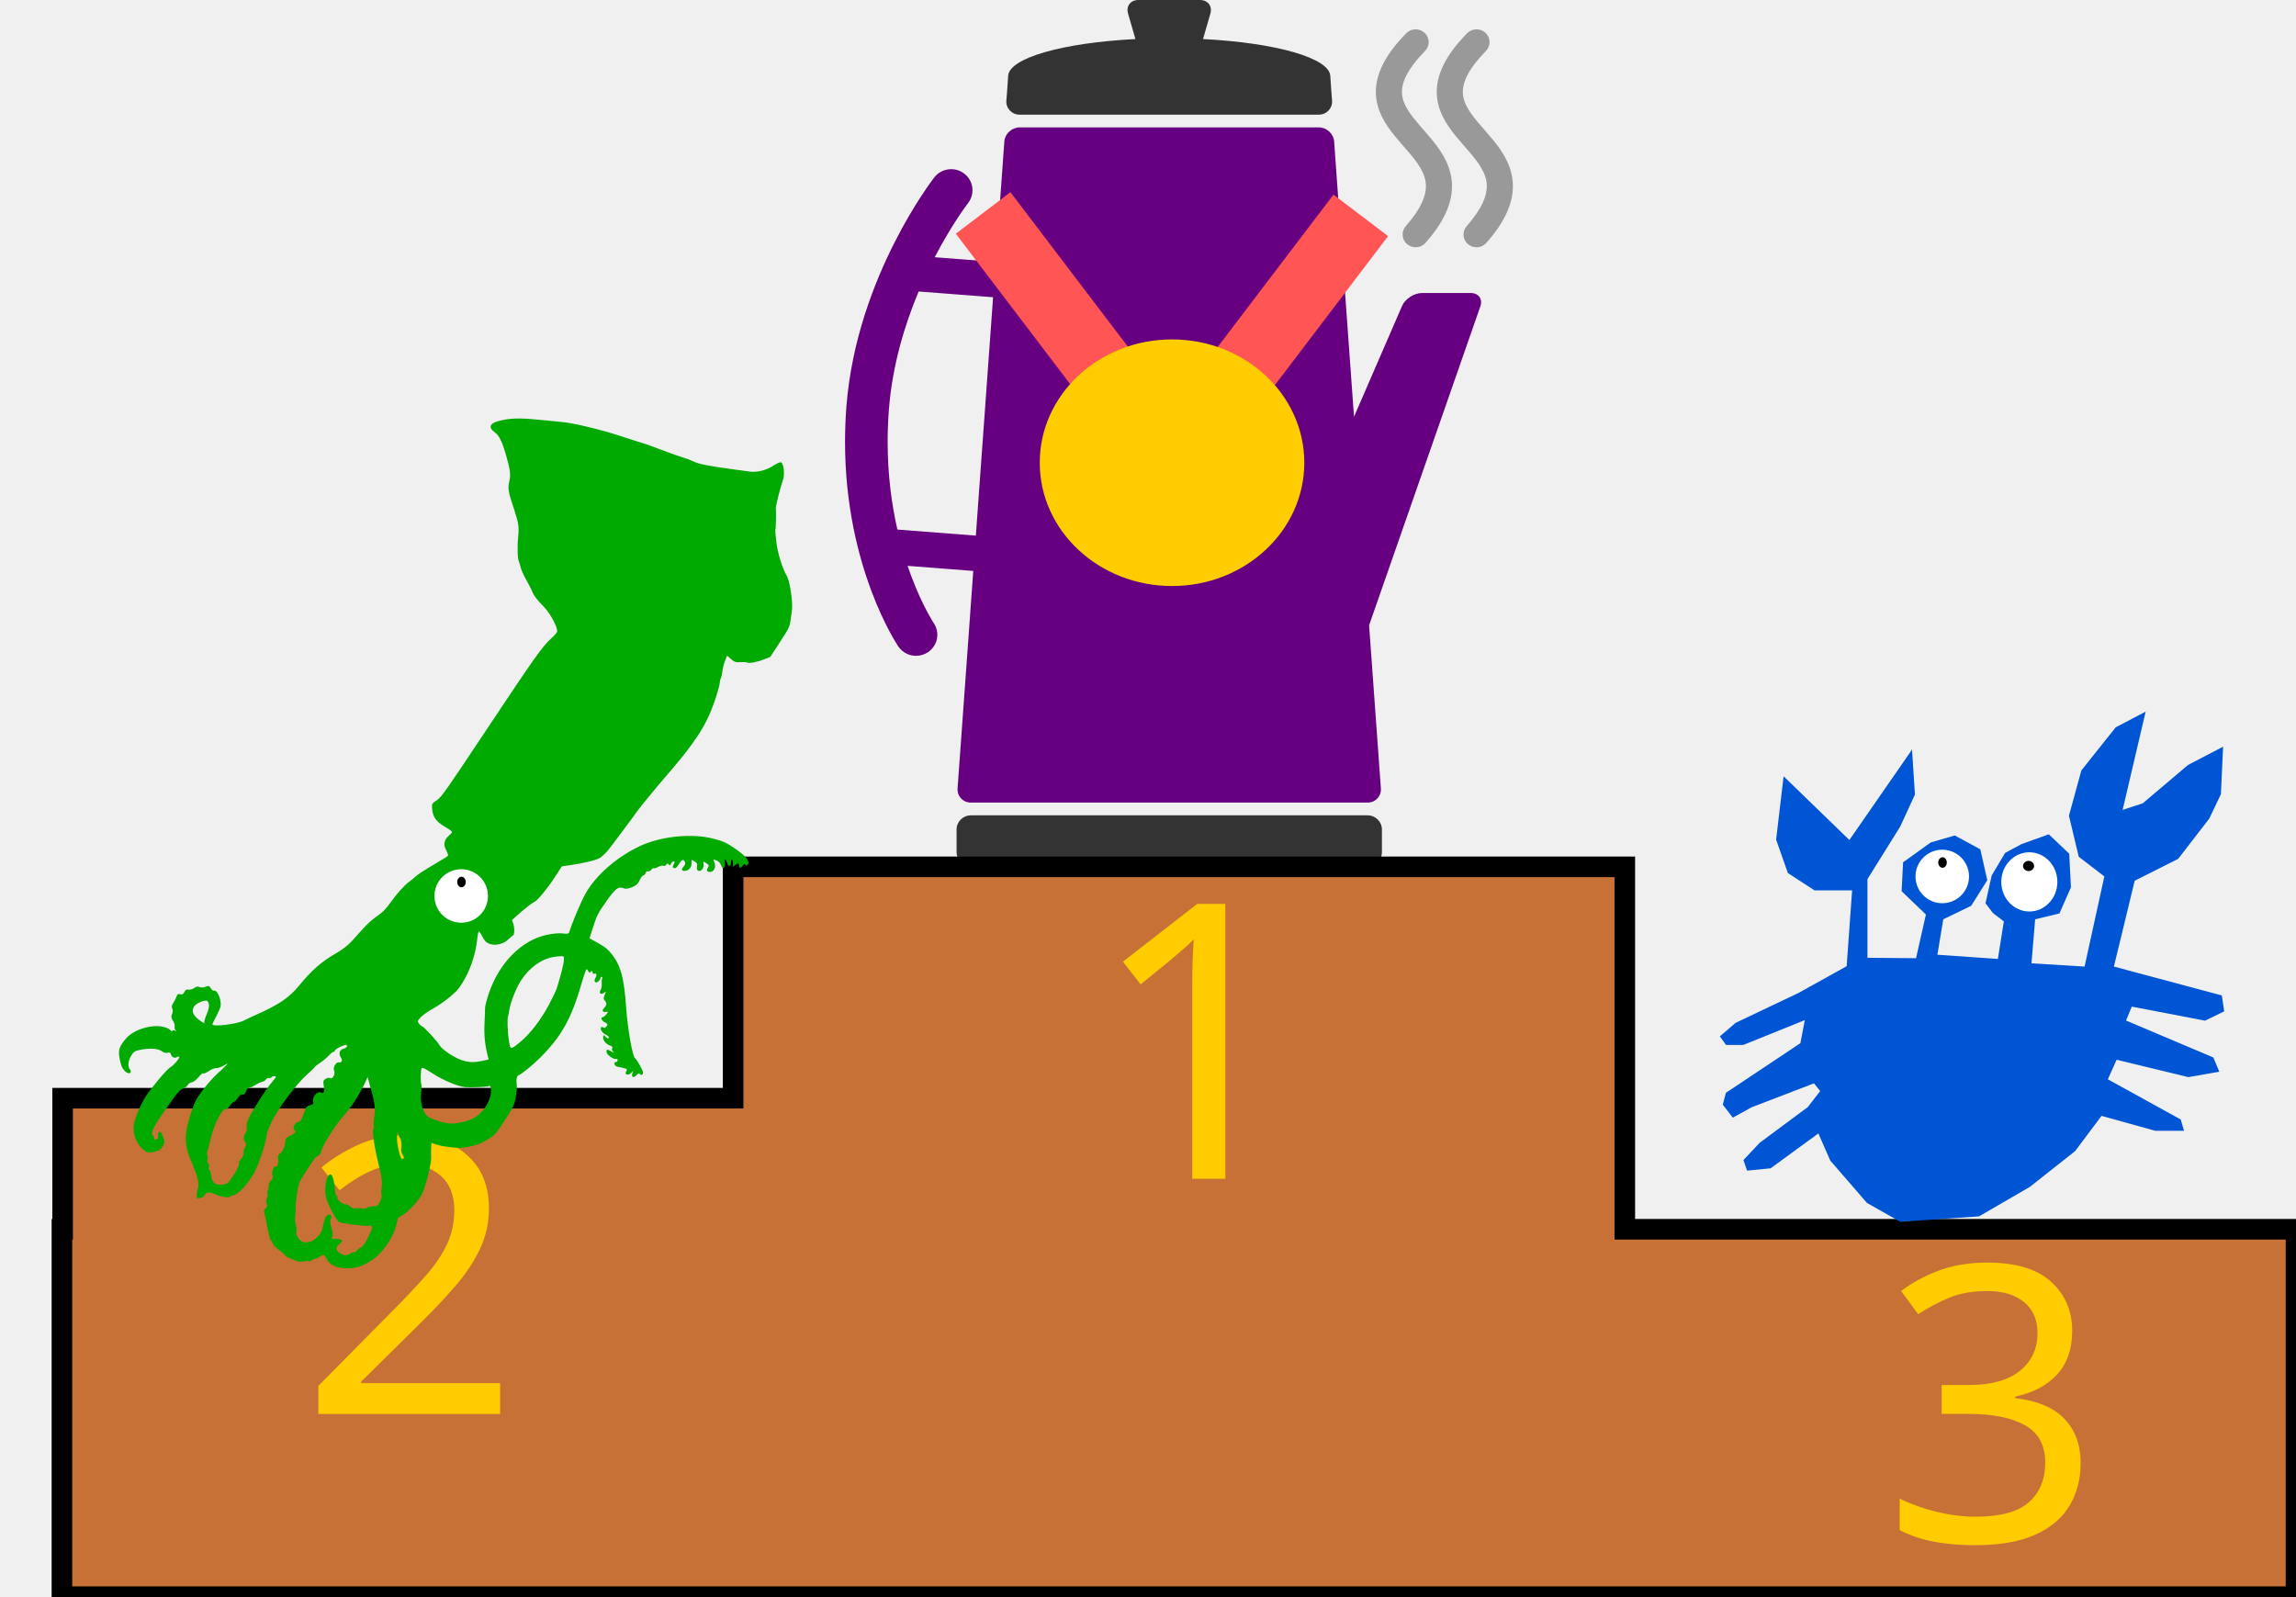
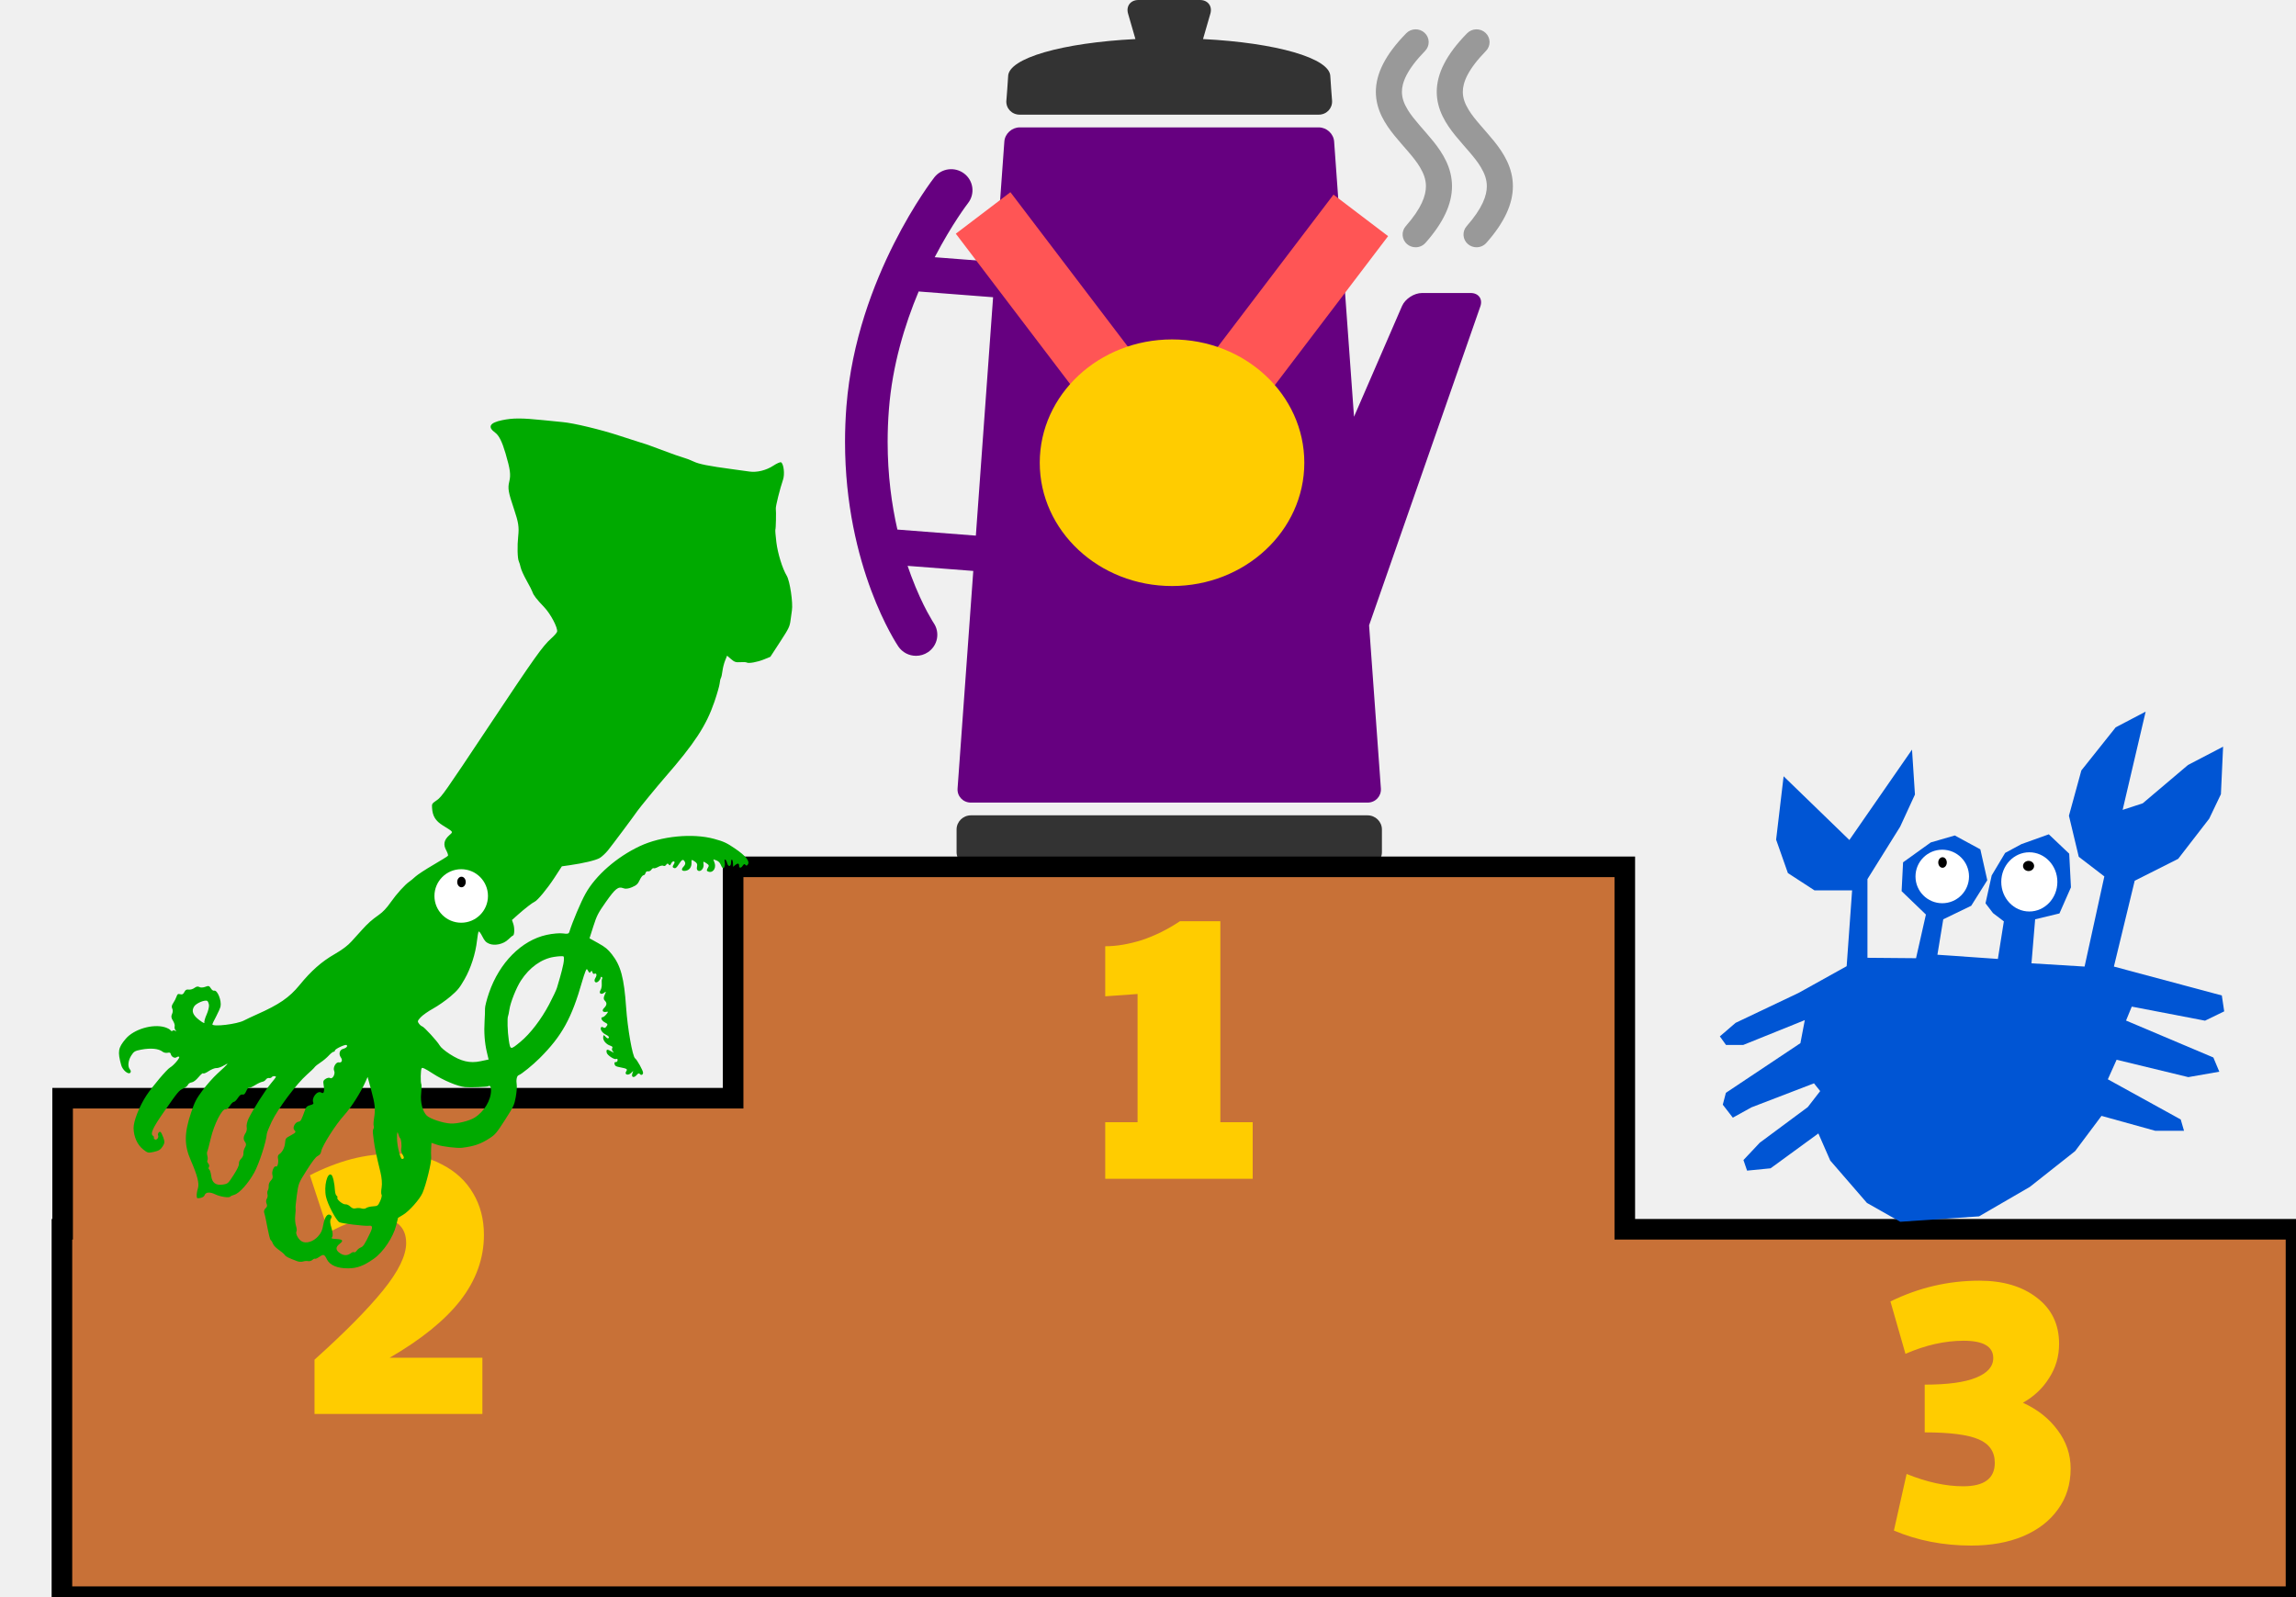
<svg xmlns="http://www.w3.org/2000/svg" width="763.265" height="530.824">
-   <defs>
-     <linearGradient id="b">
-       <stop offset="0" />
-       <stop offset="1" />
-     </linearGradient>
-     <linearGradient id="a">
-       <stop offset="0" stop-color="#00222b" />
-       <stop offset="1" stop-color="#006680" />
-     </linearGradient>
-   </defs>
  <path d="M317.996 283.29c0 2.59 2.143 4.71 4.764 4.71h131.87c2.622 0 4.766-2.12 4.766-4.71v-7.52c0-2.59-2.144-4.71-4.766-4.71H322.76c-2.62 0-4.764 2.12-4.764 4.71z" fill="#333" />
  <path d="M281.396 134.9c1.72-21.61 9-40.442 15.8-53.95 6.82-13.51 13.2-21.712 13.4-21.976 2.39-3.06 6.833-3.63 9.93-1.27a6.942 6.942 0 0 1 1.29 9.81v.001c-.162.204-5.354 6.967-11.086 18l20.254 1.564 2.894-40.03c.186-2.584 2.482-4.698 5.103-4.698h99.42c2.622 0 4.92 2.114 5.105 4.698l6.612 91.501 15.962-36.81c1.032-2.383 4.021-4.33 6.641-4.33h16.182c2.62 0 4.064 2.002 3.212 4.452l-36.985 106.02 3.92 54.245c.187 2.581-1.806 4.696-4.428 4.696h-131.87c-2.62 0-4.612-2.115-4.424-4.696l5.223-72.318-21.832-1.688c.391 1.154.785 2.261 1.18 3.316 1.944 5.216 3.88 9.231 5.3 11.9a63.894 63.894 0 0 0 1.68 2.97c.193.318.341.55.43.69l.091.141v.001c2.176 3.213 1.303 7.56-1.948 9.707a7.086 7.086 0 0 1-3.929 1.183 7.1 7.1 0 0 1-5.893-3.107c-.463-.706-17.689-26.34-17.716-68.013-.002-3.867.151-7.872.476-12.006zm16.927 41.162c.05.004.096 0 .145.004l25.938 2.005 5.73-79.256-24.747-1.912c-4.649 11.076-8.734 24.541-9.875 39.088a138.773 138.773 0 0 0-.433 10.917c0 11.055 1.346 20.844 3.242 29.154z" fill="#660080" />
  <path d="M334.556 33.419s.578-7.312.578-8.008c0-6.103 18.136-11.199 42.318-12.425l-2.445-8.459c-.73-2.489.82-4.527 3.44-4.527h20.465c2.621 0 4.176 2.038 3.455 4.528l-2.445 8.46c24.183 1.225 42.32 6.321 42.32 12.424 0 .696.577 8.008.577 8.008.186 2.584-1.805 4.698-4.427 4.698h-99.428c-2.619 0-4.61-2.115-4.423-4.699z" fill="#333" />
  <g fill="#999">
    <path d="M473.882 80.735c6.047-6.825 8.811-12.993 8.813-18.822-.009-6.179-3.074-10.987-6.189-14.888-3.165-3.917-6.555-7.286-8.485-10.459-1.3-2.12-1.97-3.99-1.973-6.027-.014-3.009 1.551-7.313 7.688-13.6a4.19 4.19 0 0 0-.13-6.007c-1.729-1.623-4.472-1.568-6.13.125-6.913 7.057-10.086 13.385-10.1 19.482.02 6.057 3.115 10.728 6.21 14.56 3.147 3.855 6.511 7.22 8.443 10.473 1.302 2.172 1.991 4.14 1.997 6.342 0 3.071-1.417 7.267-6.698 13.266a4.193 4.193 0 0 0 .438 5.992 4.376 4.376 0 0 0 2.836 1.033 4.356 4.356 0 0 0 3.28-1.47z" />
    <path d="M494.123 80.735c6.046-6.825 8.81-12.993 8.813-18.822-.008-6.179-3.073-10.987-6.189-14.888-3.166-3.917-6.555-7.286-8.483-10.459-1.304-2.12-1.972-3.99-1.974-6.027-.015-3.009 1.55-7.313 7.687-13.6a4.19 4.19 0 0 0-.13-6.007c-1.729-1.623-4.472-1.568-6.132.125-6.909 7.057-10.084 13.385-10.098 19.482.021 6.057 3.116 10.728 6.21 14.56 3.148 3.855 6.512 7.22 8.443 10.473 1.303 2.172 1.991 4.14 2 6.342 0 3.071-1.42 7.267-6.7 13.266a4.193 4.193 0 0 0 .437 5.992 4.374 4.374 0 0 0 2.835 1.033 4.36 4.36 0 0 0 3.281-1.47z" />
  </g>
  <path d="M243.715 288.182V365.1h-222.9v43.572h-.229v122.153h742.68V408.672h-223.13v-120.49z" fill="#c87137" stroke="#000" stroke-width="6.843" />
-   <text word-spacing="0" letter-spacing="0" font-size="40" font-weight="400" style="line-height:1.25" x="99.691" y="470.075" font-family="sans-serif">
-     <tspan font-size="128" x="99.691" y="470.075" style="-inkscape-font-specification:'Paytone One'" font-family="Paytone One" fill="#fc0">2</tspan>
-   </text>
-   <text word-spacing="0" letter-spacing="0" font-size="40" font-weight="400" y="391.898" x="361.909" style="line-height:1.25" font-family="sans-serif">
-     <tspan font-size="128" style="-inkscape-font-specification:'Paytone One'" y="391.898" x="361.909" font-family="Paytone One" fill="#fc0">1</tspan>
-   </text>
-   <text word-spacing="0" letter-spacing="0" font-size="40" font-weight="400" y="512.421" x="625.756" style="line-height:1.25" font-family="sans-serif">
-     <tspan font-size="128" style="-inkscape-font-specification:'Paytone One'" y="512.421" x="625.756" font-family="Paytone One" fill="#fc0">3</tspan>
-   </text>
+   <g style="line-height:1.25">
+     <path d="M104.555 452.027q15.104-13.568 22.784-23.04t7.68-15.744q0-4.096-2.56-6.272-2.432-2.176-6.656-2.176-7.936 0-16.512 4.992l-6.272-19.072q7.04-3.584 13.824-5.376 6.912-1.792 14.464-1.792 8.96 0 15.616 3.584 6.784 3.456 10.368 9.6 3.584 6.016 3.584 13.824 0 11.648-7.808 21.76-7.808 9.984-23.552 19.072h30.848v18.688h-55.808z" style="-inkscape-font-specification:'Paytone One'" font-size="128" font-family="Paytone One" fill="#fc0" font-weight="400" letter-spacing="0" word-spacing="0" />
+   </g>
+   <g style="line-height:1.25">
+     <path d="M367.413 373.082h10.752v-42.624l-10.752.768v-16.64q5.632 0 12.16-2.048 6.528-2.176 12.672-6.272h13.44v66.816h10.752v18.816h-49.024z" style="-inkscape-font-specification:'Paytone One'" font-size="128" font-family="Paytone One" fill="#fc0" font-weight="400" letter-spacing="0" word-spacing="0" />
+   </g>
+   <g style="line-height:1.25">
+     <path d="M655.324 513.829q-13.952 0-25.728-4.992l4.224-18.816q10.112 4.096 18.816 4.096 10.496 0 10.496-7.808 0-5.504-5.376-7.808-5.376-2.304-17.92-2.304v-15.872q11.392 0 17.024-2.304 5.76-2.304 5.76-6.528 0-5.76-9.856-5.76-9.344 0-19.328 4.352l-4.992-17.408q14.08-6.912 29.568-6.912 11.776 0 19.072 5.632 7.424 5.632 7.424 15.36 0 6.272-3.328 11.392-3.2 5.12-8.704 8.192 7.296 3.328 11.52 9.088 4.352 5.76 4.352 12.8 0 7.808-4.224 13.568-4.096 5.76-11.648 8.96-7.424 3.072-17.152 3.072z" style="-inkscape-font-specification:'Paytone One'" font-size="128" font-family="Paytone One" fill="#fc0" font-weight="400" letter-spacing="0" word-spacing="0" />
+   </g>
  <path d="M335.895 63.895l64.07 84.275-18.152 13.8-64.07-84.275z" fill="#f55" />
  <path d="M443.297 64.71l-64.07 84.274 18.152 13.8 64.07-84.275z" fill="#f55" />
  <ellipse ry="40.993" rx="43.974" cy="153.834" cx="389.621" fill="#fc0" />
  <path style="isolation:auto;mix-blend-mode:normal;marker:none" d="M592.93 258.076l-2.49 21.07 3.912 11.105 8.846 5.754h12.504l-1.812 25.205-15.98 8.885-20.95 9.958-5.223 4.494 2.048 2.855h5.71l20.479-8.26-1.457 7.652-24.776 16.517-1.032 3.947 3.34 4.311 6.195-3.428 20.782-7.986 2.061 2.576-4.122 5.324-15.973 11.851-5.41 5.754 1.202 3.521 7.815-.773 15.887-11.593 3.95 9.017 12.195 14.084 11.078 6.269 26.193-1.804 16.884-9.797 15.06-11.902 8.761-11.707 17.897 4.966h9.534l-1.093-3.765-24.23-13.359 2.915-6.497 23.832 5.774 10.305-1.804-1.975-4.723-29.026-12.28 1.904-4.638 24.35 4.676 6.377-3.097-.79-5.283-35.878-9.607 6.913-28.528 14.452-7.287 10.323-13.36 3.887-8.136.729-15.789-11.66 6.073-15.06 12.752-6.679 2.186 7.651-32.67-9.958 5.222-11.416 14.331-4.13 15.06 3.269 13.649 8.502 6.526-6.57 29.971-17.65-1.08 1.215-14.635 8.077-1.944 3.825-8.683-.576-11.186-6.785-6.44-9.103 3.263-5.41 2.92-4.466 7.47-2.06 9.275 2.49 3.264 3.607 2.748-1.986 12.49-20.1-1.397 1.943-11.78 9.29-4.494 5.345-8.501-2.308-10.263-8.5-4.61-7.988 2.32-9.198 6.602-.486 9.594 8.076 7.773-3.279 14.513-16.152-.138v-26.156l10.87-17.428 4.918-10.687-.972-14.938-20.828 30.049z" color="#000" overflow="visible" fill="#0055d4" />
  <path d="M683.935 293.186a9.325 9.84 0 0 1-9.325 9.841 9.325 9.84 0 0 1-9.326-9.84 9.325 9.84 0 0 1 9.326-9.842 9.325 9.84 0 0 1 9.325 9.841z" style="isolation:auto;mix-blend-mode:normal;marker:none" color="#000" overflow="visible" fill="#fff" />
  <g color="#000">
    <path d="M654.565 291.383a8.896 8.896 0 0 1-8.896 8.896 8.896 8.896 0 0 1-8.896-8.896 8.896 8.896 0 0 1 8.896-8.896 8.896 8.896 0 0 1 8.896 8.896z" style="isolation:auto;mix-blend-mode:normal;marker:none" overflow="visible" fill="#fff" />
    <path style="isolation:auto;mix-blend-mode:normal;marker:none" d="M647.18 286.737a1.42 1.754 0 0 1-1.42 1.754 1.42 1.754 0 0 1-1.42-1.754 1.42 1.754 0 0 1 1.42-1.753 1.42 1.754 0 0 1 1.42 1.753z" overflow="visible" />
  </g>
  <path style="isolation:auto;mix-blend-mode:normal;marker:none" d="M676.206 287.891a1.845 1.693 0 0 1-1.845 1.693 1.845 1.693 0 0 1-1.844-1.693 1.845 1.693 0 0 1 1.844-1.693 1.845 1.693 0 0 1 1.845 1.693z" color="#000" overflow="visible" />
-   <path d="M257.105 154.8c-2.353 1.558-5.477 2.332-7.951 1.969-.91-.134-3.455-.484-5.658-.778-7.92-1.06-11.154-1.699-12.912-2.555-.983-.478-2.546-1.075-3.474-1.326-.927-.251-3.763-1.245-6.301-2.209-2.538-.964-4.975-1.868-5.415-2.009l-4.206-1.34a599.438 599.438 0 0 1-5.198-1.675c-6.15-2.037-15.39-4.254-18.984-4.556-.474-.04-3.368-.329-6.43-.642-7.19-.734-10.051-.732-13.655.012-4.143.856-4.924 2.248-2.322 4.138 1.28.93 2.315 2.997 3.462 6.916 1.557 5.318 1.793 7.086 1.244 9.332-.56 2.295-.353 3.486 1.628 9.359 1.413 4.19 1.663 5.83 1.34 8.76-.354 3.22-.256 7.5.194 8.405.18.362.46 1.284.62 2.049.162.765 1.058 2.743 1.992 4.396.933 1.653 1.8 3.346 1.928 3.764.317 1.04 1.397 2.438 3.908 5.059 2.128 2.222 4.56 6.845 4.283 8.142-.07.326-.93 1.314-1.912 2.195-2.949 2.645-5.374 6.06-21.19 29.837-14.215 21.37-15.26 22.855-16.852 23.965-1.687 1.177-1.696 1.192-1.613 2.577.166 2.734 1.147 4.327 3.611 5.86 3.634 2.26 3.474 2.006 2.063 3.275-1.703 1.533-2.008 3.062-.984 4.933.453.827.723 1.656.6 1.841-.124.186-2.32 1.557-4.883 3.047-2.562 1.49-5.229 3.236-5.927 3.88-.698.643-1.599 1.39-2.002 1.66-1.448.968-4.26 4.073-6.201 6.845-1.374 1.962-2.578 3.245-3.945 4.204-2.359 1.654-3.641 2.794-5.652 5.025-.831.922-2.369 2.623-3.417 3.78-1.307 1.444-3.1 2.795-5.71 4.3-4.303 2.485-7.723 5.506-11.613 10.263-3.39 4.145-6.775 6.465-14.295 9.798-1.496.664-3.382 1.555-4.191 1.98-2.3 1.21-10.32 2.175-10.497 1.263-.019-.098.538-1.247 1.237-2.553.699-1.306 1.367-2.83 1.485-3.386.404-1.908-1.008-5.474-2.078-5.248-.385.082-.762-.182-1.164-.814-.525-.827-.74-.88-1.864-.451-.698.266-1.57.288-1.938.048-.426-.277-1.011-.17-1.61.292-.517.4-1.38.655-1.916.567-.72-.12-1.1.092-1.458.812-.364.732-.703.913-1.369.728-.72-.199-.95-.05-1.239.807-.195.579-.687 1.536-1.093 2.127-.509.738-.606 1.317-.313 1.852.235.428.202 1.23-.073 1.782-.363.727-.285 1.336.283 2.205.432.66.695 1.525.585 1.922-.11.396.017.96.28 1.25.44.486.429.5-.14.181-.342-.19-.73-.178-.866.029-.134.207-.428.122-.653-.188-.225-.31-1.084-.763-1.909-1.006-4.032-1.186-10.292.674-12.982 3.858-2.543 3.01-2.751 4.229-1.496 8.756.451 1.628 2.33 3.222 2.998 2.543.273-.278.24-.73-.079-1.081-.839-.924-.661-2.938.41-4.638.86-1.365 1.218-1.58 3.293-1.975 3.218-.613 5.827-.359 7.151.696.372.297 1.103.45 1.625.34.707-.15.982-.04 1.082.436.192.905 1.284 1.516 1.906 1.065.29-.21.682-.282.87-.16.406.265-1.846 2.916-3.03 3.567-1.015.557-5.923 6.358-7.828 9.252-2.347 3.565-4.322 8.568-4.29 10.865.042 2.881 1.235 5.557 3.167 7.097 1.512 1.205 1.717 1.252 3.61.823 1.594-.361 2.182-.724 2.861-1.767.713-1.096.758-1.584.268-2.961-.323-.907-.75-1.755-.95-1.885-.458-.298-1.067.6-.796 1.174.316.672-.523 1.675-1.092 1.305-.28-.183-.426-.46-.325-.615.101-.156-.027-.42-.284-.588-1-.651-.1-2.621 3.677-8.043 4.642-6.665 4.984-7.073 6.456-7.706.665-.286 1.333-.83 1.485-1.21.152-.38.701-.74 1.22-.8.582-.07 1.466-.74 2.307-1.752.75-.902 1.442-1.47 1.54-1.264.097.207.918-.119 1.824-.724.907-.605 2.068-1.064 2.581-1.02.513.044 1.665-.364 2.559-.907 1.873-1.139 1.408-.568-2.26 2.77-1.363 1.24-3.572 3.734-4.91 5.54-2.136 2.885-2.599 3.778-3.798 7.335-2.322 6.889-2.352 10.837-.122 15.936 2.2 5.029 2.886 7.725 2.37 9.313-.253.78-.436 1.858-.407 2.398.053.972.064.979 1.215.795.639-.102 1.258-.475 1.376-.829.378-1.134 1.712-1.272 3.583-.37 1.733.836 4.69 1.258 5.041.72.093-.143.676-.406 1.295-.583 1.683-.482 4.61-3.743 6.632-7.389 1.586-2.859 4.005-10.304 4.166-12.821.028-.434.762-2.279 1.63-4.101 2.024-4.244 8.284-12.61 11.65-15.569 1.258-1.106 2.443-2.25 2.634-2.543.19-.293 1.053-.986 1.916-1.54.864-.554 2.1-1.586 2.746-2.294.647-.708 1.375-1.283 1.619-1.277a.436.436 0 0 0 .452-.416c.013-.525 3.4-2.123 3.863-1.822.508.33-.068.984-1.111 1.26-1.21.319-1.605 1.725-.795 2.835.69.946.328 1.882-.647 1.673-.96-.205-2.057 1.739-1.57 2.784.488 1.052-.547 2.918-1.335 2.405-.285-.185-.943-.066-1.464.265-.822.522-.914.798-.694 2.087.36 2.115.066 3.057-.781 2.506-1.306-.85-3.38 1.792-2.64 3.363.157.335-.172.589-1.036.8-.96.234-1.36.574-1.658 1.408-1.286 3.612-1.497 4.004-2.203 4.086-1.136.132-2.134 1.986-1.465 2.722.702.771.641.86-1.314 1.932-1.54.845-1.594.92-1.715 2.369-.134 1.597-.931 3.148-1.956 3.801-.41.262-.549.773-.4 1.477.254 1.2-.174 2.903-.652 2.592-.609-.397-1.533 1.698-1.22 2.766.235.798.107 1.295-.49 1.905-.483.493-.781 1.207-.74 1.775.036.523-.09 1.202-.282 1.51-.193.308-.244.9-.116 1.315.13.415.022 1.081-.238 1.48-.26.4-.29 1.119-.067 1.599.294.632.206 1.059-.32 1.546-.48.445-.635.955-.46 1.506.146.458.374 1.389.506 2.068 1.104 5.692 1.38 6.836 1.707 7.062.206.142.525.677.709 1.187.184.51 1.024 1.393 1.867 1.96.843.568 1.755 1.342 2.025 1.72.445.623 1.182.993 4.212 2.117.536.2 1.384.233 1.886.075.501-.157 1.264-.21 1.695-.118.43.093 1.061-.085 1.401-.394.34-.309.735-.486.878-.393.142.092.75-.17 1.352-.581 1.494-1.025 1.739-.954 2.582.747.987 1.99 3.486 3.049 7.116 3.017 2.996-.026 5.15-.836 8.514-3.203 3.104-2.184 6.435-7.146 7.402-11.027l.637-2.56 1.722-1.035c1.994-1.199 5.49-5.14 6.408-7.226 1.18-2.68 3.007-10.114 2.886-11.742a28.372 28.372 0 0 1-.012-3.276l.108-1.655 1.849.635c1.803.62 6.745 1.21 8.38 1.002 4.017-.512 6.166-1.26 9.107-3.17 1.867-1.21 2.316-1.746 5.117-6.1 2.844-4.42 3.107-4.98 3.568-7.592.273-1.551.424-3.303.335-3.893-.267-1.773-.009-3.153.631-3.369.908-.306 4.684-3.367 6.977-5.656 7.41-7.396 10.641-13.246 14.166-25.65.319-1.123.782-2.53 1.03-3.129.418-1.011.483-1.027.921-.23.393.715.532.764.838.295.29-.446.412-.415.587.147.153.494.36.644.679.494.706-.332.898.493.32 1.38-.729 1.12.041 2.027.981 1.155.406-.376.744-.91.75-1.187.006-.277.174-.399.372-.27a.437.437 0 0 1 .118.606c-.133.204-.189.958-.125 1.677.065.718-.118 1.667-.406 2.109-.671 1.03.196 1.635 1.211.844.685-.532.702-.46.174.713-.413.916-.41 1.474.008 1.875.813.778.752 1.521-.202 2.478-.88.88-.448 1.535.84 1.273.569-.116.556.04-.065.804-.424.522-.97.959-1.211.971-.873.045-.44 1.157.674 1.734 1.093.566 1.116.723.247 1.701-.15.169-.502.158-.782-.025-.28-.182-.597-.198-.704-.034-.42.646.334 1.826 1.555 2.432.895.444 1.195.773.992 1.085-.204.313-.515.208-1.032-.35-.675-.729-.748-.717-.82.125-.094 1.085.946 2.333 2.343 2.814.733.252.9.475.648.863-.188.287-.04.813.328 1.167.413.4.171.347-.636-.138-1.36-.817-1.756-.703-1.515.433.178.846 2.52 2.405 3.16 2.104.334-.158.473-.035.462.409-.009.375-.246.628-.581.62-.434-.01-.531.152-.418.69.12.566.423.76 1.536.98 2.67.528 2.844.635 2.326 1.431-.676 1.038.593 1.49 1.575.561l.756-.715-.308.94c-.397 1.21.567 1.479 1.463.406.445-.533.804-.656 1.025-.35.412.569 1.083.32 1.099-.406.014-.69-2.03-4.371-2.653-4.777-.854-.556-2.495-9.873-2.983-16.938-.675-9.768-1.77-13.871-4.698-17.597-1.399-1.78-2.192-2.432-4.581-3.765l-2.89-1.612 1.273-3.98c1.146-3.58 1.56-4.388 4.129-8.047 3.162-4.505 4.153-5.292 5.822-4.625.735.293 1.716.18 2.91-.338 1.5-.65 1.927-1.047 2.553-2.373.436-.924.955-1.588 1.236-1.581.266.006.575-.32.687-.726.125-.45.457-.682.854-.597.357.076.851-.172 1.099-.551.247-.38.598-.593.78-.475.182.119.866-.088 1.521-.46.655-.372 1.416-.53 1.692-.35.275.18.696.025.936-.342.307-.471.555-.504.84-.111.308.426.497.356.798-.297.216-.47.627-.796.912-.723.33.083.304.461-.069 1.034-.441.678-.42.969.085 1.17.53.21.888-.074 1.695-1.35 1.019-1.61 1.468-1.729 2.015-.532.171.373-.011.904-.475 1.387-.964 1.002-.667 1.63.67 1.416 1.263-.201 1.997-1.223 1.947-2.708-.036-1.064-.004-1.078 1.01-.417.811.528.993.926.81 1.771-.154.705-.001 1.187.43 1.364.912.374 1.955-.93 1.753-2.193-.16-1-.128-1.011.907-.337.916.596.991.82.518 1.547-.304.467-.412.94-.24 1.052 1.58 1.03 3.164-.654 2.488-2.645l-.414-1.22 1.003.345a2.384 2.384 0 0 1 1.406 1.347c.222.551.522 1.08.667 1.174.509.331.926-.857.691-1.969-.28-1.326.447-1.028.805.33.366 1.389 1.312 1.238 1.308-.208-.004-1.475.594-1.156.649.346l.04 1.115.72-.62c.764-.656 1.288-.565 1.269.222-.02.874.621.903 1.174.054.395-.605.652-.692.928-.31.261.36.522.312.823-.15.711-1.092-.72-2.85-4.315-5.3-2.734-1.863-3.745-2.33-6.925-3.196-7.15-1.95-17.58-.927-24.698 2.42-7.688 3.616-14.67 9.726-18.05 15.796-1.554 2.79-4.3 9.282-5.373 12.704-.203.646-.62.747-2.127.515-1.031-.16-3.469.058-5.417.483-8.331 1.817-15.69 9.215-19.154 19.258-.763 2.212-1.366 4.58-1.34 5.261.025.682-.035 2.493-.135 4.024-.243 3.743.01 7.3.733 10.36l.6 2.534-2.696.57c-3.526.744-6.47.058-10.218-2.383-1.716-1.118-2.976-2.197-3.367-2.886-.802-1.413-5.186-6.187-5.805-6.322-.26-.056-.744-.468-1.075-.915-.546-.737-.493-.93.578-2.093.65-.704 2.52-2.02 4.158-2.922 1.638-.903 4.221-2.707 5.74-4.008 2.396-2.05 3.019-2.81 4.68-5.713 2.103-3.674 3.669-8.538 4.149-12.884.156-1.42.396-2.753.533-2.963.137-.21.682.486 1.213 1.547.765 1.53 1.241 2.043 2.309 2.484 1.86.77 4.737.128 6.312-1.407.7-.682 1.41-1.269 1.58-1.305.513-.108.589-2.512.122-3.89l-.44-1.294 1.96-1.748c2.25-2.004 4.83-4.01 5.502-4.278.978-.39 4.245-4.326 6.629-7.987l2.493-3.829 2.53-.357c4.626-.654 8.736-1.638 10.04-2.404.71-.416 1.948-1.565 2.752-2.552 1.37-1.684 8.506-11.236 9.767-13.075.714-1.04 6.7-8.337 9.054-11.034 9.971-11.428 13.845-17.336 16.556-25.254.894-2.61 1.683-5.362 1.753-6.115.07-.753.255-1.567.412-1.81.157-.244.39-1.29.516-2.325.128-1.035.527-2.606.889-3.491l.657-1.61 1.32 1.143c1.112.962 1.598 1.123 3.07 1.013.961-.071 1.913-.023 2.114.109.617.401 3.519-.116 5.753-1.026l2.119-.862 3.207-4.925c3.005-4.614 3.228-5.08 3.533-7.373.18-1.347.373-2.744.432-3.106.409-2.545-.675-9.824-1.718-11.54-1.436-2.361-2.999-7.424-3.46-11.21-.263-2.15-.406-4.018-.32-4.153.172-.265.289-5.848.146-6.958-.094-.731 1.399-6.718 2.4-9.63.617-1.79.236-5.205-.642-5.76-.254-.162-1.406.331-2.56 1.095zm-69.828 165.678a59.312 59.312 0 0 1-1.117 4.472 259.833 259.833 0 0 0-1.012 3.453c-.189.675-1.355 3.146-2.591 5.492-2.64 5.013-6.293 9.774-9.568 12.473-3.32 2.738-3.332 2.736-3.845-.546-.43-2.755-.572-7.501-.24-8.05.087-.146.283-1.106.435-2.135.357-2.41 2.293-7.274 3.847-9.66 2.836-4.355 6.821-7.202 10.996-7.854 1.498-.235 2.909-.306 3.135-.16.225.148.208 1.28-.04 2.515zm-24.046 42.042c.009 3.245-2.294 7.062-5.453 9.035-1.755 1.097-5.696 2.07-7.953 1.963-2.54-.12-6.848-1.548-7.965-2.641-1.377-1.348-2.175-4.486-1.862-7.325.159-1.441.186-2.838.061-3.104-.32-.681-.233-4.785.114-5.318.219-.335 1.138.108 3.774 1.819 3.407 2.211 8.214 4.23 10.64 4.467 1.678.164 7.396-.057 7.726-.298.553-.403.915.149.918 1.402zm-39.778.086c1.24 4.579 1.388 6.114.886 9.211-.181 1.112-.227 2.238-.103 2.501.125.264.083.7-.093.97-.175.27-.249.967-.164 1.552.086.584.234 1.777.33 2.651.185 1.695.93 5.212 2.158 10.19.447 1.81.612 3.886.403 5.077-.193 1.108-.207 2.196-.03 2.42.177.222-.023 1.163-.445 2.091-.728 1.6-.853 1.693-2.425 1.787-.911.055-1.92.308-2.243.563-.322.255-1.006.32-1.519.143-.513-.177-1.375-.204-1.917-.061-.707.186-1.225.025-1.837-.575-.49-.48-1.183-.795-1.633-.743-.873.101-3.014-1.695-2.663-2.235.117-.178.004-.46-.25-.625-.254-.165-.497-.879-.54-1.585-.162-2.672-.701-5.027-1.23-5.372-1.377-.897-2.523 3.866-1.762 7.322.544 2.473 3.272 7.689 4.407 8.428.629.41 8.512 1.37 9.815 1.195 1.28-.172 1.388.438.43 2.443-1.755 3.675-2.274 4.475-3.093 4.769-.46.165-1.067.641-1.346 1.058-.28.416-.667.654-.86.529-.192-.126-.619-.023-.947.229-1.231.94-2.387.985-3.683.141-1.566-1.02-1.634-2.044-.208-3.146 1.377-1.065 1.1-1.506-1.021-1.623-1.777-.098-1.823-.122-1.402-.768.246-.378.125-1.639-.279-2.914-.482-1.518-.542-2.51-.187-3.056.368-.565.334-.934-.113-1.225-1.012-.659-1.934.567-2.419 3.216-.36 1.964-.688 2.692-1.752 3.88-1.621 1.809-4.09 2.52-5.518 1.589-1.118-.728-2.062-2.61-1.637-3.263.16-.246.08-1.089-.178-1.874-.257-.786-.363-2.34-.235-3.453.128-1.114.176-2.172.105-2.35-.07-.18.119-2.124.42-4.322.549-3.988.555-4.004 3.258-8.279 1.917-3.032 2.991-4.429 3.679-4.783.732-.377 1.025-.78 1.194-1.64.368-1.876 4.792-8.823 7.546-11.851 2.409-2.648 5.55-7.577 7.19-11.28l.665-1.502.481 1.76c.265.969.61 2.233.765 2.81zm-53.986-28.519c.094.593-.26 2.042-.79 3.22-.529 1.18-.862 2.393-.74 2.698.126.318-.57-.043-1.64-.85-2.22-1.677-2.736-3.052-1.729-4.599.7-1.075 3.6-2.264 4.353-1.784.206.13.451.723.546 1.315zm63.52 44.272c.371.24.617 2.385.406 3.534-.099.538.091 1.404.422 1.925.626.985.566 1.485-.177 1.468-.558-.013-1.625-4.355-1.661-6.76-.033-2.184.143-2.645.497-1.302.14.531.372 1.042.514 1.135zm-42.89-18.21c-1.85 2.189-6.11 8.876-7.463 11.712-.475.997-.756 2.265-.631 2.854.123.583-.017 1.43-.311 1.882-.825 1.267-.892 2.153-.232 3.057.43.591.431 1.1 0 1.778-.331.522-.57 1.401-.532 1.953.045.64-.231 1.301-.761 1.822-.51.501-.793 1.145-.733 1.662.064.551-.55 1.854-1.767 3.754-1.81 2.825-1.914 2.919-3.522 3.18-2.375.387-3.655-.549-3.93-2.873-.12-1.01-.42-1.967-.667-2.128-.248-.161-.292-.537-.098-.835.194-.297.099-.82-.211-1.161-.31-.341-.442-.808-.292-1.037.15-.23.146-.893-.008-1.475-.153-.581-.181-1.207-.062-1.39.12-.182.656-2.19 1.192-4.46 1.107-4.685 3.755-9.9 4.903-9.655.368.08.92-.37 1.444-1.174.466-.717 1.062-1.298 1.324-1.291.262.006.858-.575 1.325-1.291.58-.89 1.067-1.256 1.539-1.155.526.113.83-.164 1.27-1.16.317-.719.72-1.215.894-1.101.174.113 1.08-.266 2.011-.843.932-.576 2.028-1.087 2.435-1.134.406-.047.93-.378 1.162-.734.232-.357.708-.587 1.059-.512.35.075.767-.064.926-.309.252-.387 1.258-.433 1.38-.063.024.072-.716 1.03-1.644 2.128z" fill="#0a0" />
+   <path d="M257.105 154.8c-2.353 1.558-5.477 2.332-7.951 1.969-.91-.134-3.455-.484-5.658-.778-7.92-1.06-11.154-1.699-12.912-2.555-.983-.478-2.546-1.075-3.474-1.326-.927-.251-3.763-1.245-6.301-2.209-2.538-.964-4.975-1.868-5.415-2.009l-4.206-1.34a599.438 599.438 0 0 1-5.198-1.675c-6.15-2.037-15.39-4.254-18.984-4.556a870.55 870.55 0 0 1-6.43-.642c-7.19-.734-10.051-.732-13.655.012-4.143.856-4.924 2.248-2.322 4.138 1.28.93 2.315 2.997 3.462 6.916 1.557 5.318 1.793 7.086 1.244 9.332-.56 2.295-.353 3.486 1.628 9.359 1.413 4.19 1.663 5.83 1.34 8.76-.354 3.22-.256 7.5.194 8.405.18.362.46 1.284.62 2.049.162.765 1.058 2.743 1.992 4.396.933 1.653 1.8 3.346 1.928 3.764.317 1.04 1.397 2.438 3.908 5.059 2.128 2.222 4.56 6.845 4.283 8.142-.07.326-.93 1.314-1.912 2.195-2.949 2.645-5.374 6.06-21.19 29.837-14.215 21.37-15.26 22.855-16.852 23.965-1.687 1.177-1.696 1.192-1.613 2.577.166 2.734 1.147 4.327 3.611 5.86 3.634 2.26 3.474 2.006 2.063 3.275-1.703 1.533-2.008 3.062-.984 4.933.453.827.723 1.656.6 1.841-.124.186-2.32 1.557-4.883 3.047-2.562 1.49-5.229 3.236-5.927 3.88-.698.643-1.599 1.39-2.002 1.66-1.448.968-4.26 4.073-6.201 6.845-1.374 1.962-2.578 3.245-3.945 4.204-2.359 1.654-3.641 2.794-5.652 5.025-.831.922-2.369 2.623-3.417 3.78-1.307 1.444-3.1 2.795-5.71 4.3-4.303 2.485-7.723 5.506-11.613 10.263-3.39 4.145-6.775 6.465-14.295 9.798-1.496.664-3.382 1.555-4.191 1.98-2.3 1.21-10.32 2.175-10.497 1.263-.019-.098.538-1.247 1.237-2.553.699-1.306 1.367-2.83 1.485-3.386.404-1.908-1.008-5.474-2.078-5.248-.385.082-.762-.182-1.164-.814-.525-.827-.74-.88-1.864-.451-.698.266-1.57.288-1.938.048-.426-.277-1.011-.17-1.61.292-.517.4-1.38.655-1.916.567-.72-.12-1.1.092-1.458.812-.364.732-.703.913-1.369.728-.72-.199-.95-.05-1.239.807-.195.579-.687 1.536-1.093 2.127-.509.738-.606 1.317-.313 1.852.235.428.202 1.23-.073 1.782-.363.727-.285 1.336.283 2.205.432.66.695 1.525.585 1.922-.11.396.017.96.28 1.25.44.486.429.5-.14.181-.342-.19-.73-.178-.866.029-.134.207-.428.122-.653-.188-.225-.31-1.084-.763-1.909-1.006-4.032-1.186-10.292.674-12.982 3.858-2.543 3.01-2.751 4.229-1.496 8.756.451 1.628 2.33 3.222 2.998 2.543.273-.278.24-.73-.079-1.081-.839-.924-.661-2.938.41-4.638.86-1.365 1.218-1.58 3.293-1.975 3.218-.613 5.827-.359 7.151.696.372.297 1.103.45 1.625.34.707-.15.982-.04 1.082.436.192.905 1.284 1.516 1.906 1.065.29-.21.682-.282.87-.16.406.265-1.846 2.916-3.03 3.567-1.015.557-5.923 6.358-7.828 9.252-2.347 3.565-4.322 8.568-4.29 10.865.042 2.881 1.235 5.557 3.167 7.097 1.512 1.205 1.717 1.252 3.61.823 1.594-.361 2.182-.724 2.861-1.767.713-1.096.758-1.584.268-2.961-.323-.907-.75-1.755-.95-1.885-.458-.298-1.067.6-.796 1.174.316.672-.523 1.675-1.092 1.305-.28-.183-.426-.46-.325-.615.101-.156-.027-.42-.284-.588-1-.651-.1-2.621 3.677-8.043 4.642-6.665 4.984-7.073 6.456-7.706.665-.286 1.333-.83 1.485-1.21.152-.38.701-.74 1.22-.8.582-.07 1.466-.74 2.307-1.752.75-.902 1.442-1.47 1.54-1.264.097.207.918-.119 1.824-.724.907-.605 2.068-1.064 2.581-1.02.513.044 1.665-.364 2.559-.907 1.873-1.139 1.408-.568-2.26 2.77-1.363 1.24-3.572 3.734-4.91 5.54-2.136 2.885-2.599 3.778-3.798 7.335-2.322 6.889-2.352 10.837-.122 15.936 2.2 5.029 2.886 7.725 2.37 9.313-.253.78-.436 1.858-.407 2.398.053.972.064.979 1.215.795.639-.102 1.258-.475 1.376-.829.378-1.134 1.712-1.272 3.583-.37 1.733.836 4.69 1.258 5.041.72.093-.143.676-.406 1.295-.583 1.683-.482 4.61-3.743 6.632-7.389 1.586-2.859 4.005-10.304 4.166-12.821.028-.434.762-2.279 1.63-4.101 2.024-4.244 8.284-12.61 11.65-15.569 1.258-1.106 2.443-2.25 2.634-2.543.19-.293 1.053-.986 1.916-1.54.864-.554 2.1-1.586 2.746-2.294.647-.708 1.375-1.283 1.619-1.277a.436.436 0 0 0 .452-.416c.013-.525 3.4-2.123 3.863-1.822.508.33-.068.984-1.111 1.26-1.21.319-1.605 1.725-.795 2.835.69.946.328 1.882-.647 1.673-.96-.205-2.057 1.739-1.57 2.784.488 1.052-.547 2.918-1.335 2.405-.285-.185-.943-.066-1.464.265-.822.522-.914.798-.694 2.087.36 2.115.066 3.057-.781 2.506-1.306-.85-3.38 1.792-2.64 3.363.157.335-.172.589-1.036.8-.96.234-1.36.574-1.658 1.408-1.286 3.612-1.497 4.004-2.203 4.086-1.136.132-2.134 1.986-1.465 2.722.702.771.641.86-1.314 1.932-1.54.845-1.594.92-1.715 2.369-.134 1.597-.931 3.148-1.956 3.801-.41.262-.549.773-.4 1.477.254 1.2-.174 2.903-.652 2.592-.609-.397-1.533 1.698-1.22 2.766.235.798.107 1.295-.49 1.905-.483.493-.781 1.207-.74 1.775.036.523-.09 1.202-.282 1.51-.193.308-.244.9-.116 1.315.13.415.022 1.081-.238 1.48-.26.4-.29 1.119-.067 1.599.294.632.206 1.059-.32 1.546-.48.445-.635.955-.46 1.506.146.458.374 1.389.506 2.068 1.104 5.692 1.38 6.836 1.707 7.062.206.142.525.677.709 1.187.184.51 1.024 1.393 1.867 1.96.843.568 1.755 1.342 2.025 1.72.445.623 1.182.993 4.212 2.117.536.2 1.384.233 1.886.075.501-.157 1.264-.21 1.695-.118.43.093 1.061-.085 1.401-.394.34-.309.735-.486.878-.393.142.092.75-.17 1.352-.581 1.494-1.025 1.739-.954 2.582.747.987 1.99 3.486 3.049 7.116 3.017 2.996-.026 5.15-.836 8.514-3.203 3.104-2.184 6.435-7.146 7.402-11.027l.637-2.56 1.722-1.035c1.994-1.199 5.49-5.14 6.408-7.226 1.18-2.68 3.007-10.114 2.886-11.742a28.372 28.372 0 0 1-.012-3.276l.108-1.655 1.849.635c1.803.62 6.745 1.21 8.38 1.002 4.017-.512 6.166-1.26 9.107-3.17 1.867-1.21 2.316-1.746 5.117-6.1 2.844-4.42 3.107-4.98 3.568-7.592.273-1.551.424-3.303.335-3.893-.267-1.773-.009-3.153.631-3.369.908-.306 4.684-3.367 6.977-5.656 7.41-7.396 10.641-13.246 14.166-25.65.319-1.123.782-2.53 1.03-3.129.418-1.011.483-1.027.921-.23.393.715.532.764.838.295.29-.446.412-.415.587.147.153.494.36.644.679.494.706-.332.898.493.32 1.38-.729 1.12.041 2.027.981 1.155.406-.376.744-.91.75-1.187.006-.277.174-.399.372-.27a.437.437 0 0 1 .118.606c-.133.204-.189.958-.125 1.677.065.718-.118 1.667-.406 2.109-.671 1.03.196 1.635 1.211.844.685-.532.702-.46.174.713-.413.916-.41 1.474.008 1.875.813.778.752 1.521-.202 2.478-.88.88-.448 1.535.84 1.273.569-.116.556.04-.065.804-.424.522-.97.959-1.211.971-.873.045-.44 1.157.674 1.734 1.093.566 1.116.723.247 1.701-.15.169-.502.158-.782-.025-.28-.182-.597-.198-.704-.034-.42.646.334 1.826 1.555 2.432.895.444 1.195.773.992 1.085-.204.313-.515.208-1.032-.35-.675-.729-.748-.717-.82.125-.094 1.085.946 2.333 2.343 2.814.733.252.9.475.648.863-.188.287-.04.813.328 1.167.413.4.171.347-.636-.138-1.36-.817-1.756-.703-1.515.433.178.846 2.52 2.405 3.16 2.104.334-.158.473-.035.462.409-.009.375-.246.628-.581.62-.434-.01-.531.152-.418.69.12.566.423.76 1.536.98 2.67.528 2.844.635 2.326 1.431-.676 1.038.593 1.49 1.575.561l.756-.715-.308.94c-.397 1.21.567 1.479 1.463.406.445-.533.804-.656 1.025-.35.412.569 1.083.32 1.099-.406.014-.69-2.03-4.371-2.653-4.777-.854-.556-2.495-9.873-2.983-16.938-.675-9.768-1.77-13.871-4.698-17.597-1.399-1.78-2.192-2.432-4.581-3.765l-2.89-1.612 1.273-3.98c1.146-3.58 1.56-4.388 4.129-8.047 3.162-4.505 4.153-5.292 5.822-4.625.735.293 1.716.18 2.91-.338 1.5-.65 1.927-1.047 2.553-2.373.436-.924.955-1.588 1.236-1.581.266.006.575-.32.687-.726.125-.45.457-.682.854-.597.357.076.851-.172 1.099-.551.247-.38.598-.593.78-.475.182.119.866-.088 1.521-.46.655-.372 1.416-.53 1.692-.35.275.18.696.025.936-.342.307-.471.555-.504.84-.111.308.426.497.356.798-.297.216-.47.627-.796.912-.723.33.083.304.461-.069 1.034-.441.678-.42.969.085 1.17.53.21.888-.074 1.695-1.35 1.019-1.61 1.468-1.729 2.015-.532.171.373-.011.904-.475 1.387-.964 1.002-.667 1.63.67 1.416 1.263-.201 1.997-1.223 1.947-2.708-.036-1.064-.004-1.078 1.01-.417.811.528.993.926.81 1.771-.154.705-.001 1.187.43 1.364.912.374 1.955-.93 1.753-2.193-.16-1-.128-1.011.907-.337.916.596.991.82.518 1.547-.304.467-.412.94-.24 1.052 1.58 1.03 3.164-.654 2.488-2.645l-.414-1.22 1.003.345a2.384 2.384 0 0 1 1.406 1.347c.222.551.522 1.08.667 1.174.509.331.926-.857.691-1.969-.28-1.326.447-1.028.805.33.366 1.389 1.312 1.238 1.308-.208-.004-1.475.594-1.156.649.346l.04 1.115.72-.62c.764-.656 1.288-.565 1.269.222-.02.874.621.903 1.174.054.395-.605.652-.692.928-.31.261.36.522.312.823-.15.711-1.092-.72-2.85-4.315-5.3-2.734-1.863-3.745-2.33-6.925-3.196-7.15-1.95-17.58-.927-24.698 2.42-7.688 3.616-14.67 9.726-18.05 15.796-1.554 2.79-4.3 9.282-5.373 12.704-.203.646-.62.747-2.127.515-1.031-.16-3.469.058-5.417.483-8.331 1.817-15.69 9.215-19.154 19.258-.763 2.212-1.366 4.58-1.34 5.261.025.682-.035 2.493-.135 4.024-.243 3.743.01 7.3.733 10.36l.6 2.534-2.696.57c-3.526.744-6.47.058-10.218-2.383-1.716-1.118-2.976-2.197-3.367-2.886-.802-1.413-5.186-6.187-5.805-6.322-.26-.056-.744-.468-1.075-.915-.546-.737-.493-.93.578-2.093.65-.704 2.52-2.02 4.158-2.922 1.638-.903 4.221-2.707 5.74-4.008 2.396-2.05 3.019-2.81 4.68-5.713 2.103-3.674 3.669-8.538 4.149-12.884.156-1.42.396-2.753.533-2.963.137-.21.682.486 1.213 1.547.765 1.53 1.241 2.043 2.309 2.484 1.86.77 4.737.128 6.312-1.407.7-.682 1.41-1.269 1.58-1.305.513-.108.589-2.512.122-3.89l-.44-1.294 1.96-1.748c2.25-2.004 4.83-4.01 5.502-4.278.978-.39 4.245-4.326 6.629-7.987l2.493-3.829 2.53-.357c4.626-.654 8.736-1.638 10.04-2.404.71-.416 1.948-1.565 2.752-2.552 1.37-1.684 8.506-11.236 9.767-13.075.714-1.04 6.7-8.337 9.054-11.034 9.971-11.428 13.845-17.336 16.556-25.254.894-2.61 1.683-5.362 1.753-6.115.07-.753.255-1.567.412-1.81.157-.244.39-1.29.516-2.325.128-1.035.527-2.606.889-3.491l.657-1.61 1.32 1.143c1.112.962 1.598 1.123 3.07 1.013.961-.071 1.913-.023 2.114.109.617.401 3.519-.116 5.753-1.026l2.119-.862 3.207-4.925c3.005-4.614 3.228-5.08 3.533-7.373.18-1.347.373-2.744.432-3.106.409-2.545-.675-9.824-1.718-11.54-1.436-2.361-2.999-7.424-3.46-11.21-.263-2.15-.406-4.018-.32-4.153.172-.265.289-5.848.146-6.958-.094-.731 1.399-6.718 2.4-9.63.617-1.79.236-5.205-.642-5.76-.254-.162-1.406.331-2.56 1.095zm-69.828 165.678a59.312 59.312 0 0 1-1.117 4.472 259.833 259.833 0 0 0-1.012 3.453c-.189.675-1.355 3.146-2.591 5.492-2.64 5.013-6.293 9.774-9.568 12.473-3.32 2.738-3.332 2.736-3.845-.546-.43-2.755-.572-7.501-.24-8.05.087-.146.283-1.106.435-2.135.357-2.41 2.293-7.274 3.847-9.66 2.836-4.355 6.821-7.202 10.996-7.854 1.498-.235 2.909-.306 3.135-.16.225.148.208 1.28-.04 2.515zm-24.046 42.042c.009 3.245-2.294 7.062-5.453 9.035-1.755 1.097-5.696 2.07-7.953 1.963-2.54-.12-6.848-1.548-7.965-2.641-1.377-1.348-2.175-4.486-1.862-7.325.159-1.441.186-2.838.061-3.104-.32-.681-.233-4.785.114-5.318.219-.335 1.138.108 3.774 1.819 3.407 2.211 8.214 4.23 10.64 4.467 1.678.164 7.396-.057 7.726-.298.553-.403.915.149.918 1.402zm-39.778.086c1.24 4.579 1.388 6.114.886 9.211-.181 1.112-.227 2.238-.103 2.501.125.264.083.7-.093.97-.175.27-.249.967-.164 1.552.086.584.234 1.777.33 2.651.185 1.695.93 5.212 2.158 10.19.447 1.81.612 3.886.403 5.077-.193 1.108-.207 2.196-.03 2.42.177.222-.023 1.163-.445 2.091-.728 1.6-.853 1.693-2.425 1.787-.911.055-1.92.308-2.243.563-.322.255-1.006.32-1.519.143-.513-.177-1.375-.204-1.917-.061-.707.186-1.225.025-1.837-.575-.49-.48-1.183-.795-1.633-.743-.873.101-3.014-1.695-2.663-2.235.117-.178.004-.46-.25-.625-.254-.165-.497-.879-.54-1.585-.162-2.672-.701-5.027-1.23-5.372-1.377-.897-2.523 3.866-1.762 7.322.544 2.473 3.272 7.689 4.407 8.428.629.41 8.512 1.37 9.815 1.195 1.28-.172 1.388.438.43 2.443-1.755 3.675-2.274 4.475-3.093 4.769-.46.165-1.067.641-1.346 1.058-.28.416-.667.654-.86.529-.192-.126-.619-.023-.947.229-1.231.94-2.387.985-3.683.141-1.566-1.02-1.634-2.044-.208-3.146 1.377-1.065 1.1-1.506-1.021-1.623-1.777-.098-1.823-.122-1.402-.768.246-.378.125-1.639-.279-2.914-.482-1.518-.542-2.51-.187-3.056.368-.565.334-.934-.113-1.225-1.012-.659-1.934.567-2.419 3.216-.36 1.964-.688 2.692-1.752 3.88-1.621 1.809-4.09 2.52-5.518 1.589-1.118-.728-2.062-2.61-1.637-3.263.16-.246.08-1.089-.178-1.874-.257-.786-.363-2.34-.235-3.453.128-1.114.176-2.172.105-2.35-.07-.18.119-2.124.42-4.322.549-3.988.555-4.004 3.258-8.279 1.917-3.032 2.991-4.429 3.679-4.783.732-.377 1.025-.78 1.194-1.64.368-1.876 4.792-8.823 7.546-11.851 2.409-2.648 5.55-7.577 7.19-11.28l.665-1.502.481 1.76c.265.969.61 2.233.765 2.81zm-53.986-28.519c.094.593-.26 2.042-.79 3.22-.529 1.18-.862 2.393-.74 2.698.126.318-.57-.043-1.64-.85-2.22-1.677-2.736-3.052-1.729-4.599.7-1.075 3.6-2.264 4.353-1.784.206.13.451.723.546 1.315zm63.52 44.272c.371.24.617 2.385.406 3.534-.099.538.091 1.404.422 1.925.626.985.566 1.485-.177 1.468-.558-.013-1.625-4.355-1.661-6.76-.033-2.184.143-2.645.497-1.302.14.531.372 1.042.514 1.135zm-42.89-18.21c-1.85 2.189-6.11 8.876-7.463 11.712-.475.997-.756 2.265-.631 2.854.123.583-.017 1.43-.311 1.882-.825 1.267-.892 2.153-.232 3.057.43.591.431 1.1 0 1.778-.331.522-.57 1.401-.532 1.953.045.64-.231 1.301-.761 1.822-.51.501-.793 1.145-.733 1.662.064.551-.55 1.854-1.767 3.754-1.81 2.825-1.914 2.919-3.522 3.18-2.375.387-3.655-.549-3.93-2.873-.12-1.01-.42-1.967-.667-2.128-.248-.161-.292-.537-.098-.835.194-.297.099-.82-.211-1.161-.31-.341-.442-.808-.292-1.037.15-.23.146-.893-.008-1.475-.153-.581-.181-1.207-.062-1.39.12-.182.656-2.19 1.192-4.46 1.107-4.685 3.755-9.9 4.903-9.655.368.08.92-.37 1.444-1.174.466-.717 1.062-1.298 1.324-1.291.262.006.858-.575 1.325-1.291.58-.89 1.067-1.256 1.539-1.155.526.113.83-.164 1.27-1.16.317-.719.72-1.215.894-1.101.174.113 1.08-.266 2.011-.843.932-.576 2.028-1.087 2.435-1.134.406-.047.93-.378 1.162-.734.232-.357.708-.587 1.059-.512.35.075.767-.064.926-.309.252-.387 1.258-.433 1.38-.063.024.072-.716 1.03-1.644 2.128z" fill="#0a0" />
  <g color="#000">
    <path style="isolation:auto;mix-blend-mode:normal;marker:none" d="M162.215 297.866a8.896 8.896 0 0 1-8.896 8.896 8.896 8.896 0 0 1-8.896-8.896 8.896 8.896 0 0 1 8.896-8.896 8.896 8.896 0 0 1 8.896 8.896z" overflow="visible" fill="#fff" />
    <path d="M154.83 293.22a1.42 1.754 0 0 1-1.42 1.754 1.42 1.754 0 0 1-1.42-1.753 1.42 1.754 0 0 1 1.42-1.754 1.42 1.754 0 0 1 1.42 1.754z" style="isolation:auto;mix-blend-mode:normal;marker:none" overflow="visible" />
  </g>
</svg>
